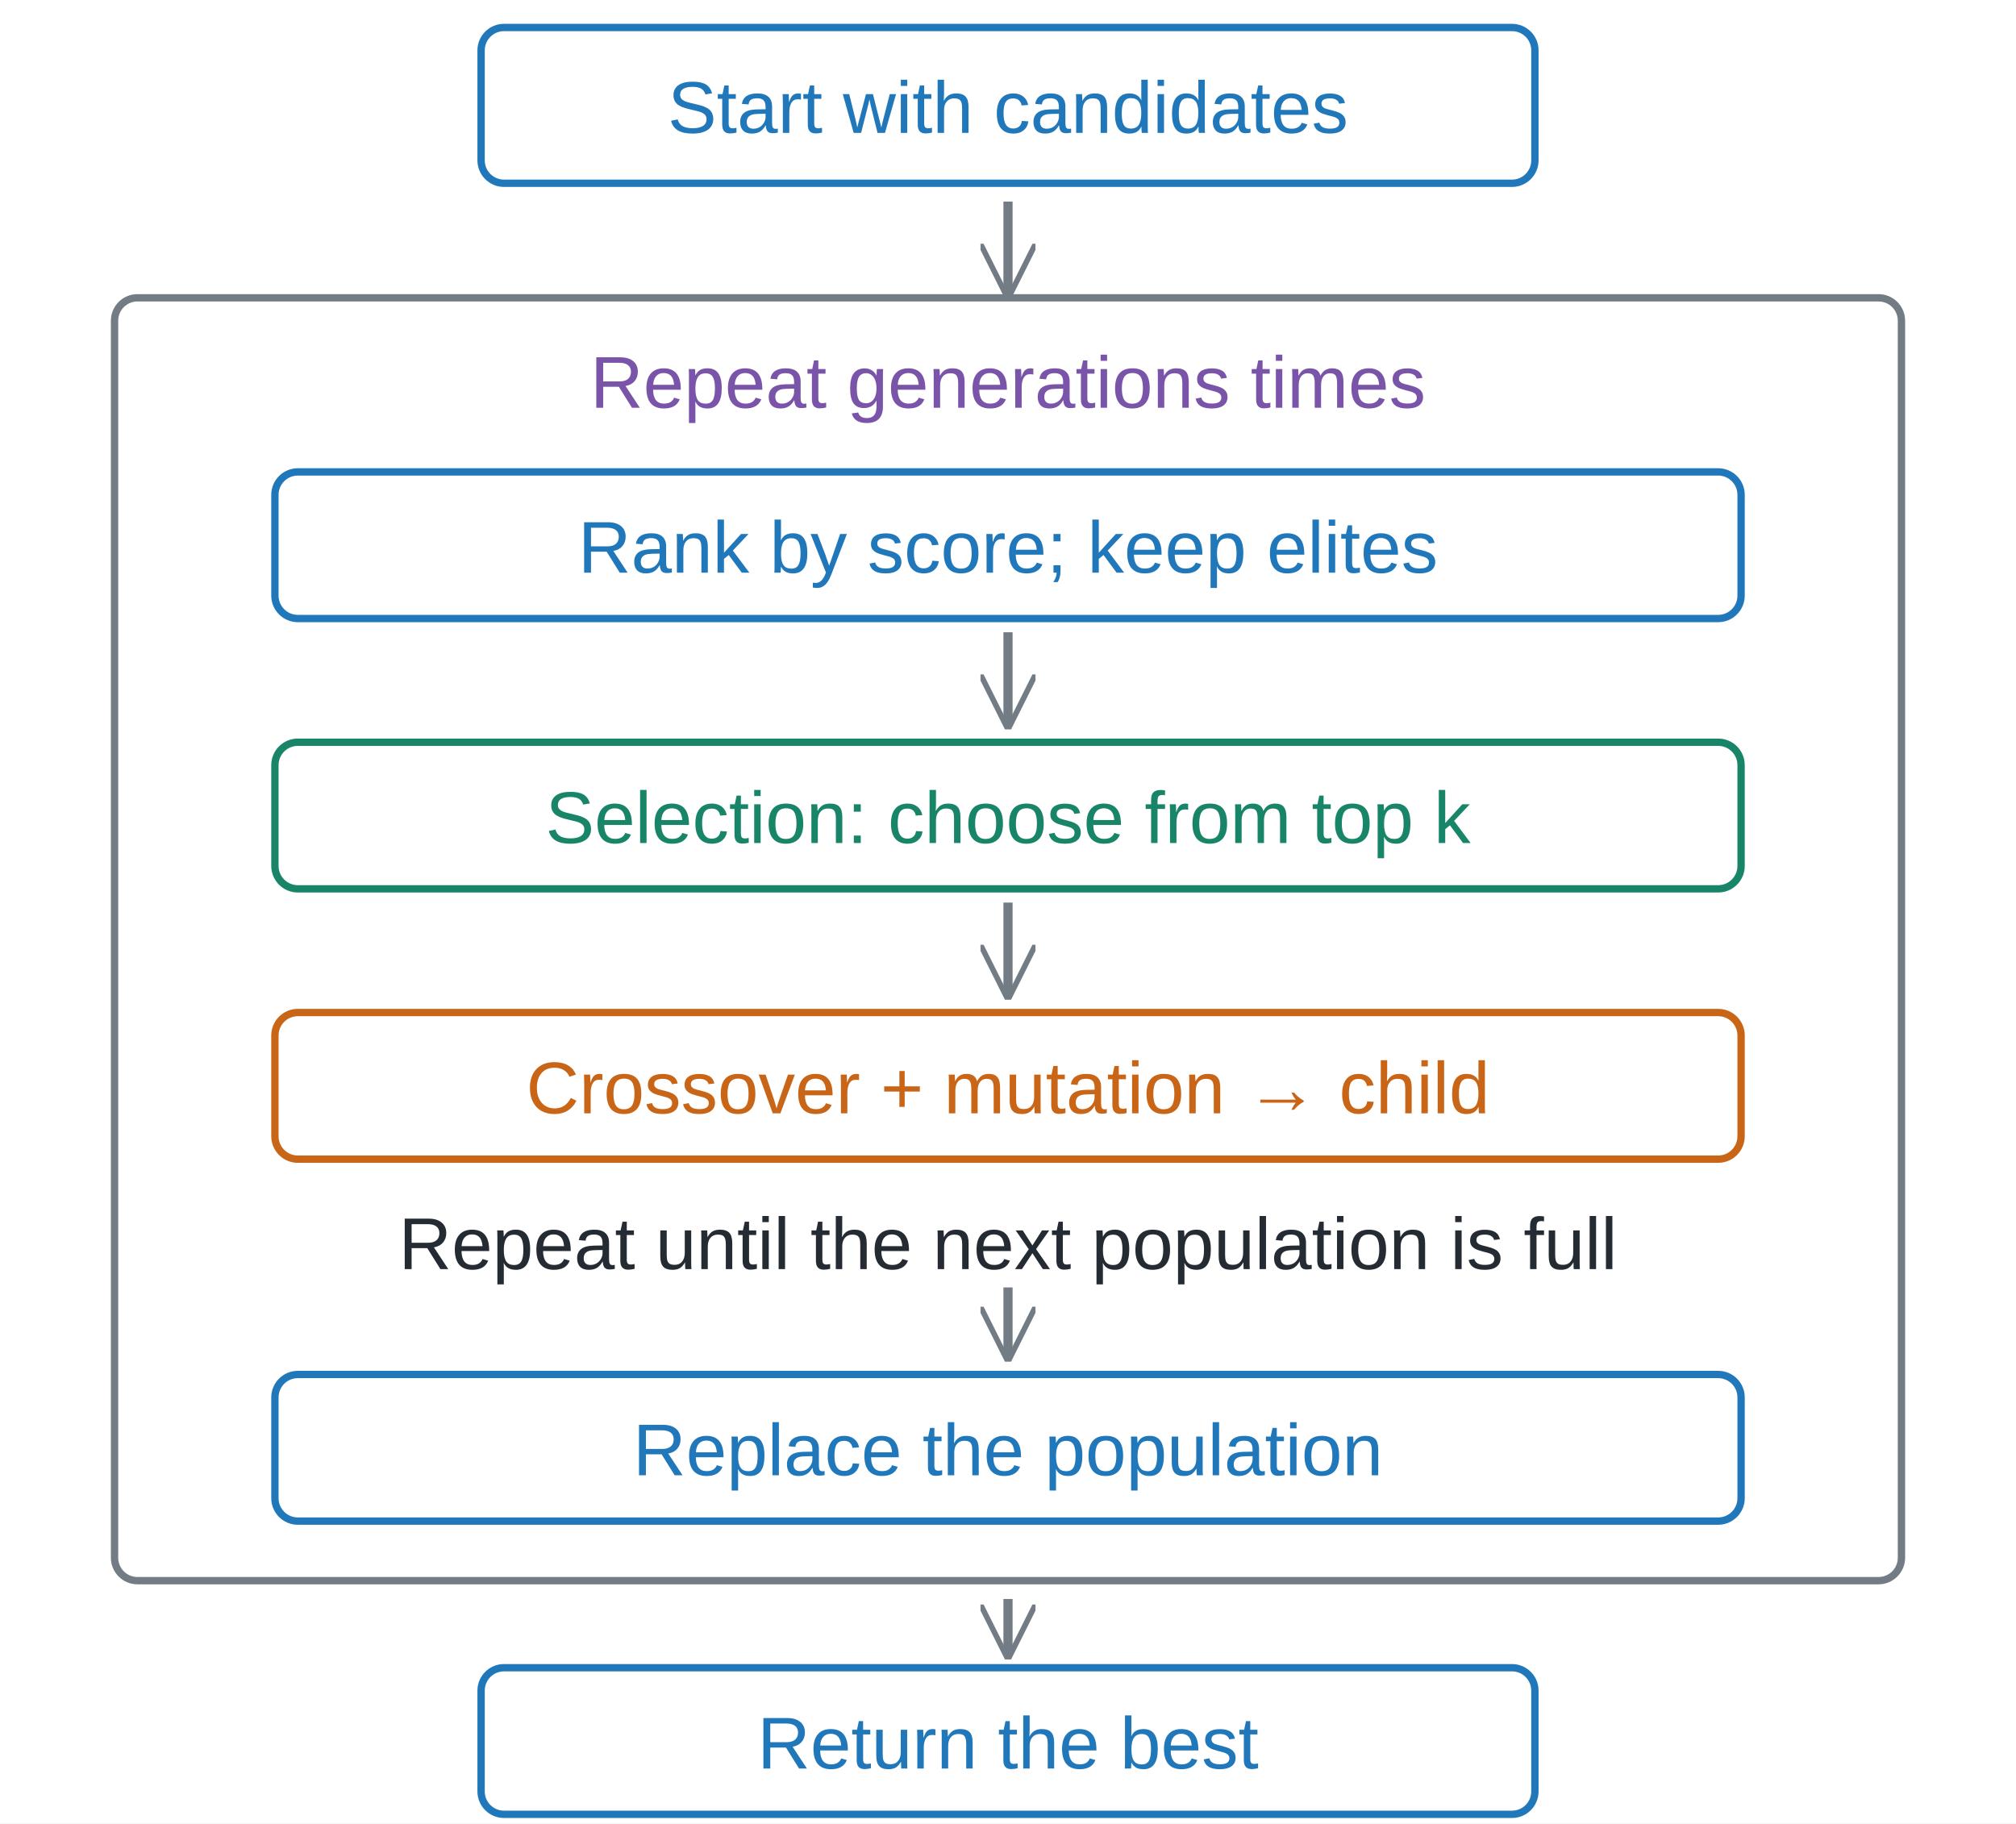
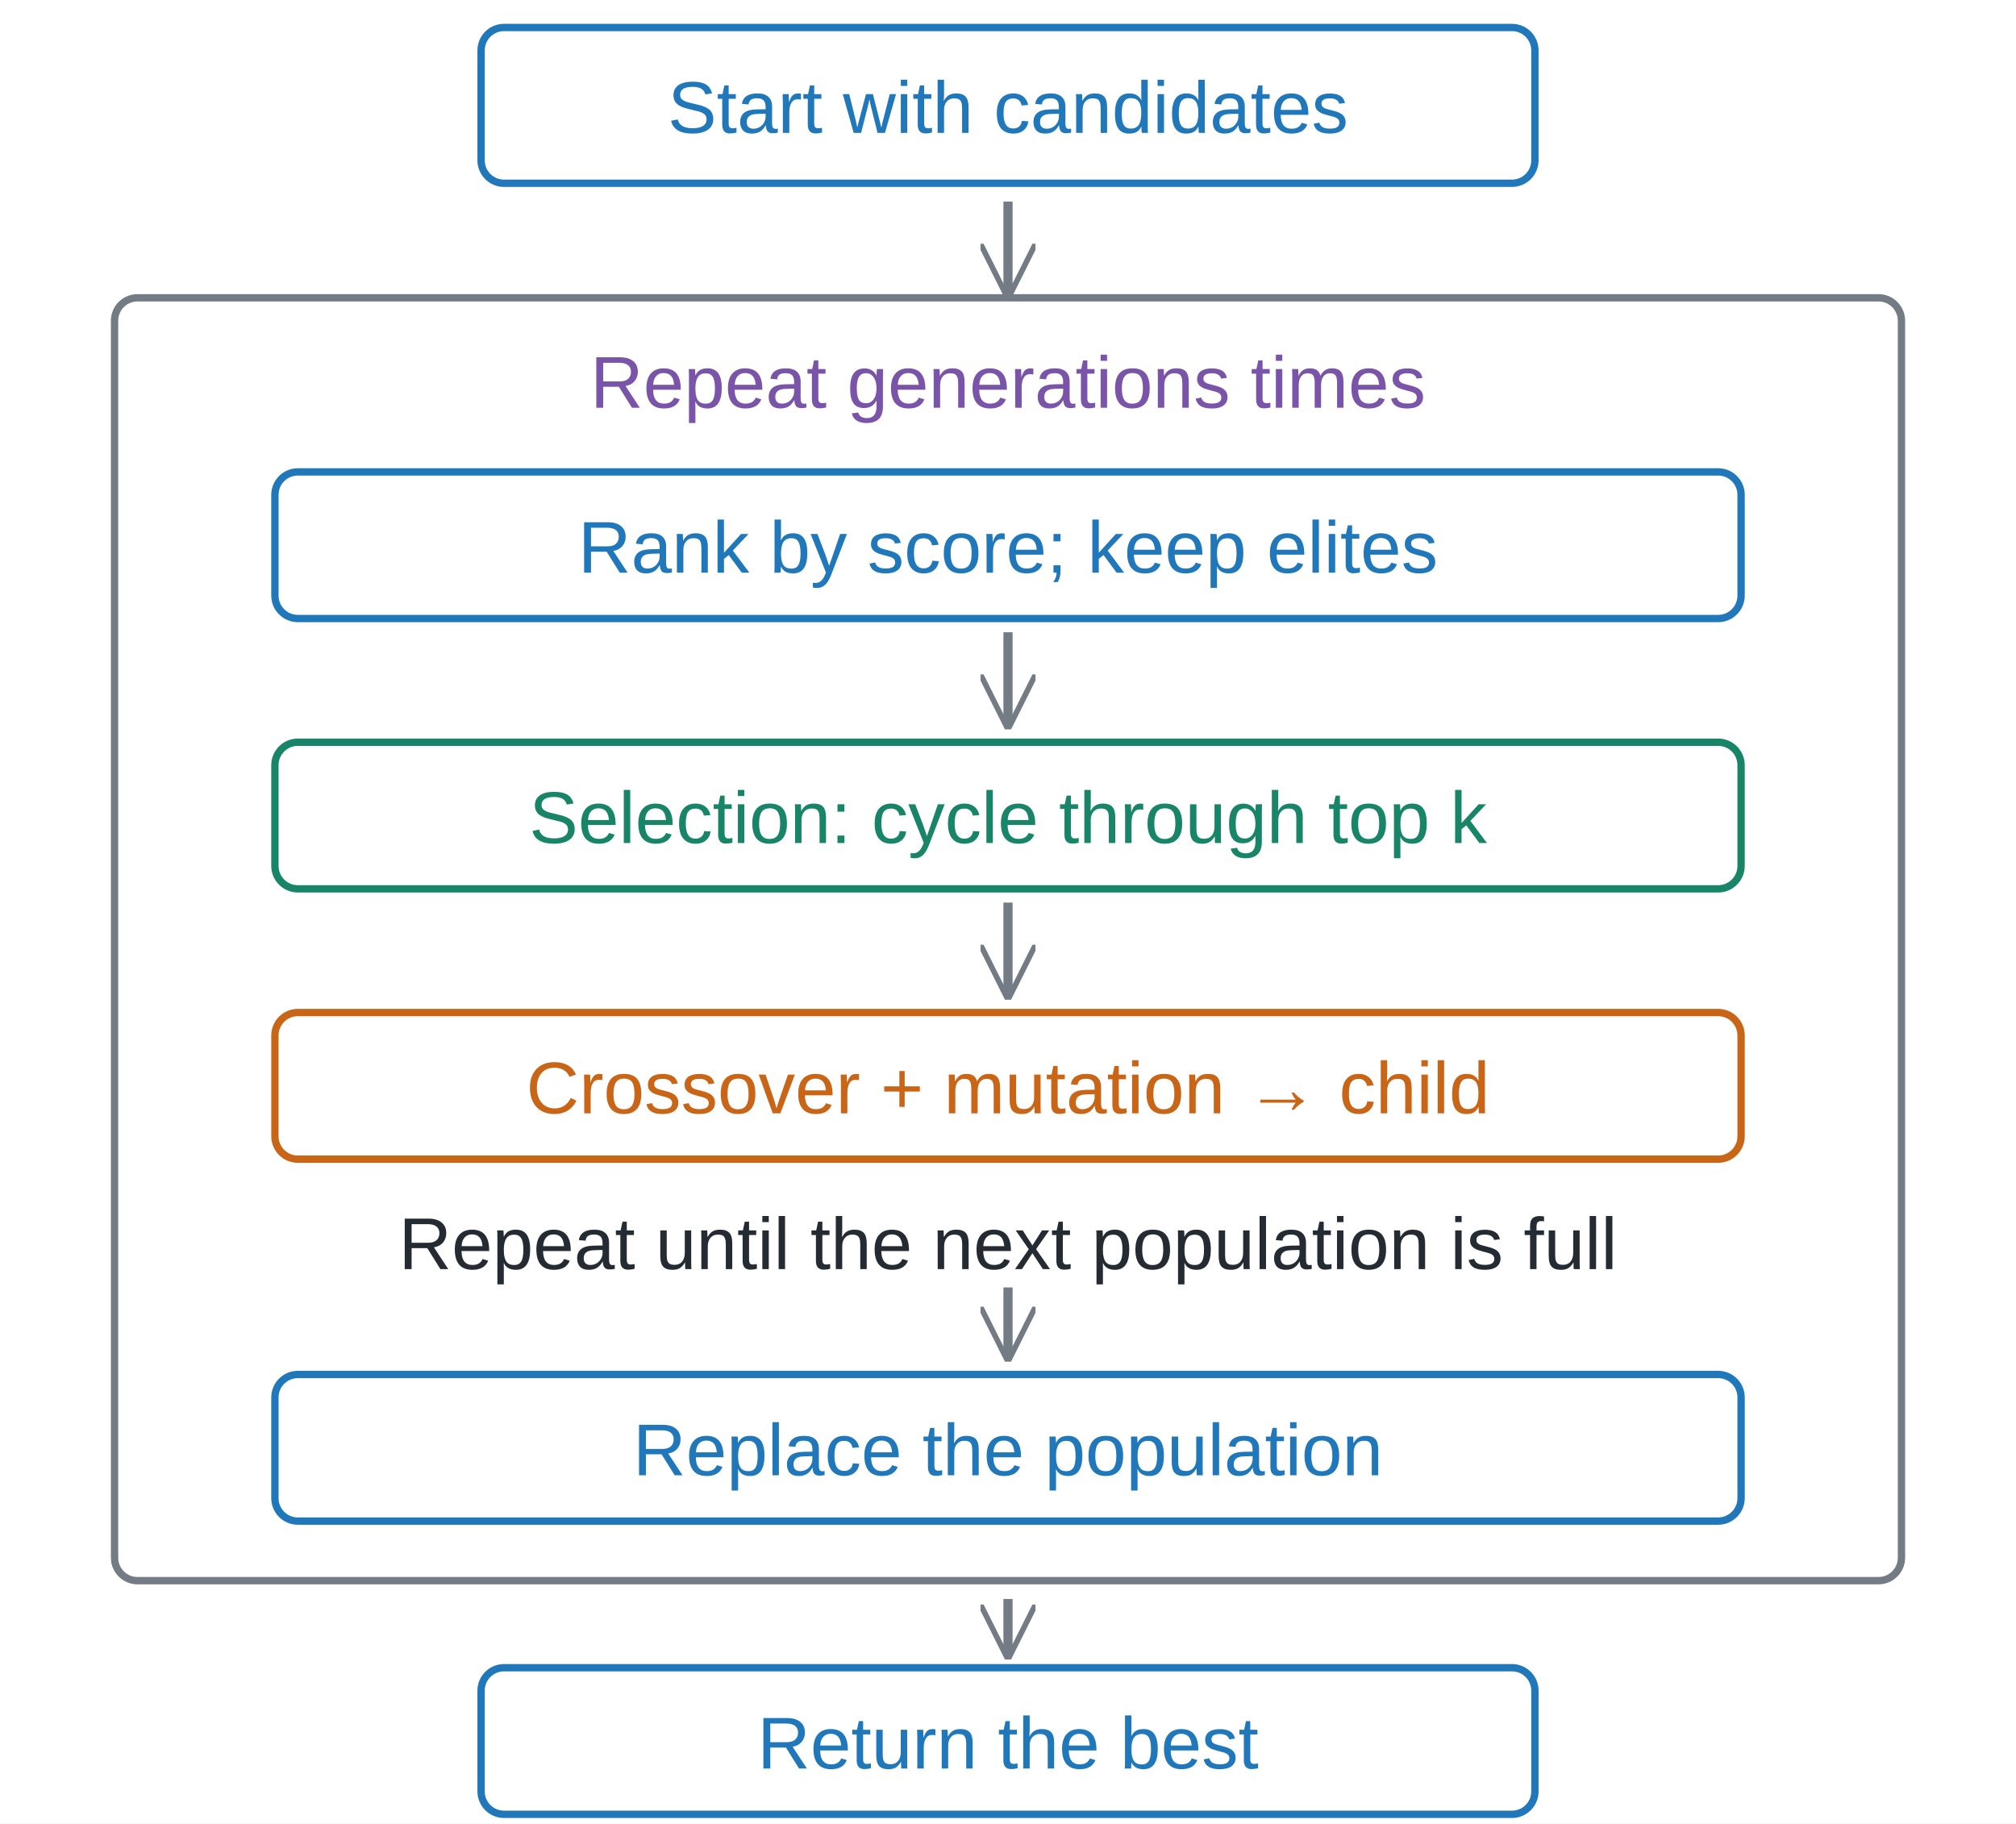
<svg xmlns="http://www.w3.org/2000/svg" width="440" height="398" viewBox="0 0 440 398">
  <rect width="440" height="398" fill="white" />
  <defs>
    <marker id="arrow" viewBox="0 0 10 10" refX="9" refY="5" markerWidth="6" markerHeight="6" orient="auto">
      <path d="M0 0 L10 5 L0 10" fill="none" stroke="context-stroke" />
    </marker>
  </defs>
  <rect x="105" y="6" width="230" height="34" rx="5" fill="white" stroke="#2078ba" stroke-width="1.6" />
  <text x="220" y="29" text-anchor="middle" font-family="Arial, Noto Sans CJK KR, sans-serif" font-size="16" fill="#2078ba">Start with candidates</text>
  <path d="M220 44 L220 64" fill="none" stroke="#737b85" stroke-width="2" marker-end="url(#arrow)" />
  <rect x="25" y="65" width="390" height="280" rx="5" fill="white" stroke="#737b85" stroke-width="1.6" />
  <text x="220" y="89" text-anchor="middle" font-family="Arial, Noto Sans CJK KR, sans-serif" font-size="16" fill="#7954a8">Repeat generations times</text>
  <rect x="60" y="103" width="320" height="32" rx="5" fill="white" stroke="#2078ba" stroke-width="1.6" />
  <text x="220" y="125" text-anchor="middle" font-family="Arial, Noto Sans CJK KR, sans-serif" font-size="16" fill="#2078ba">Rank by score; keep elites</text>
  <rect x="60" y="162" width="320" height="32" rx="5" fill="white" stroke="#198568" stroke-width="1.6" />
-   <text x="220" y="184" text-anchor="middle" font-family="Arial, Noto Sans CJK KR, sans-serif" font-size="16" fill="#198568">Selection: choose from top k</text>
+   <text x="220" y="184" text-anchor="middle" font-family="Arial, Noto Sans CJK KR, sans-serif" font-size="16" fill="#198568">Selection: cycle through top k</text>
  <rect x="60" y="221" width="320" height="32" rx="5" fill="white" stroke="#c96516" stroke-width="1.6" />
  <text x="220" y="243" text-anchor="middle" font-family="Arial, Noto Sans CJK KR, sans-serif" font-size="16" fill="#c96516">Crossover + mutation → child</text>
  <rect x="60" y="300" width="320" height="32" rx="5" fill="white" stroke="#2078ba" stroke-width="1.6" />
  <text x="220" y="322" text-anchor="middle" font-family="Arial, Noto Sans CJK KR, sans-serif" font-size="16" fill="#2078ba">Replace the population</text>
  <path d="M220 138 L220 158" fill="none" stroke="#737b85" stroke-width="2" marker-end="url(#arrow)" />
  <path d="M220 197 L220 217" fill="none" stroke="#737b85" stroke-width="2" marker-end="url(#arrow)" />
  <text x="220" y="277" text-anchor="middle" font-family="Arial, Noto Sans CJK KR, sans-serif" font-size="16" fill="#252b32">Repeat until the next population is full</text>
  <path d="M220 281 L220 296" fill="none" stroke="#737b85" stroke-width="2" marker-end="url(#arrow)" />
  <path d="M220 349 L220 361" fill="none" stroke="#737b85" stroke-width="2" marker-end="url(#arrow)" />
  <rect x="105" y="364" width="230" height="32" rx="5" fill="white" stroke="#2078ba" stroke-width="1.6" />
  <text x="220" y="386" text-anchor="middle" font-family="Arial, Noto Sans CJK KR, sans-serif" font-size="16" fill="#2078ba">Return the best</text>
</svg>
